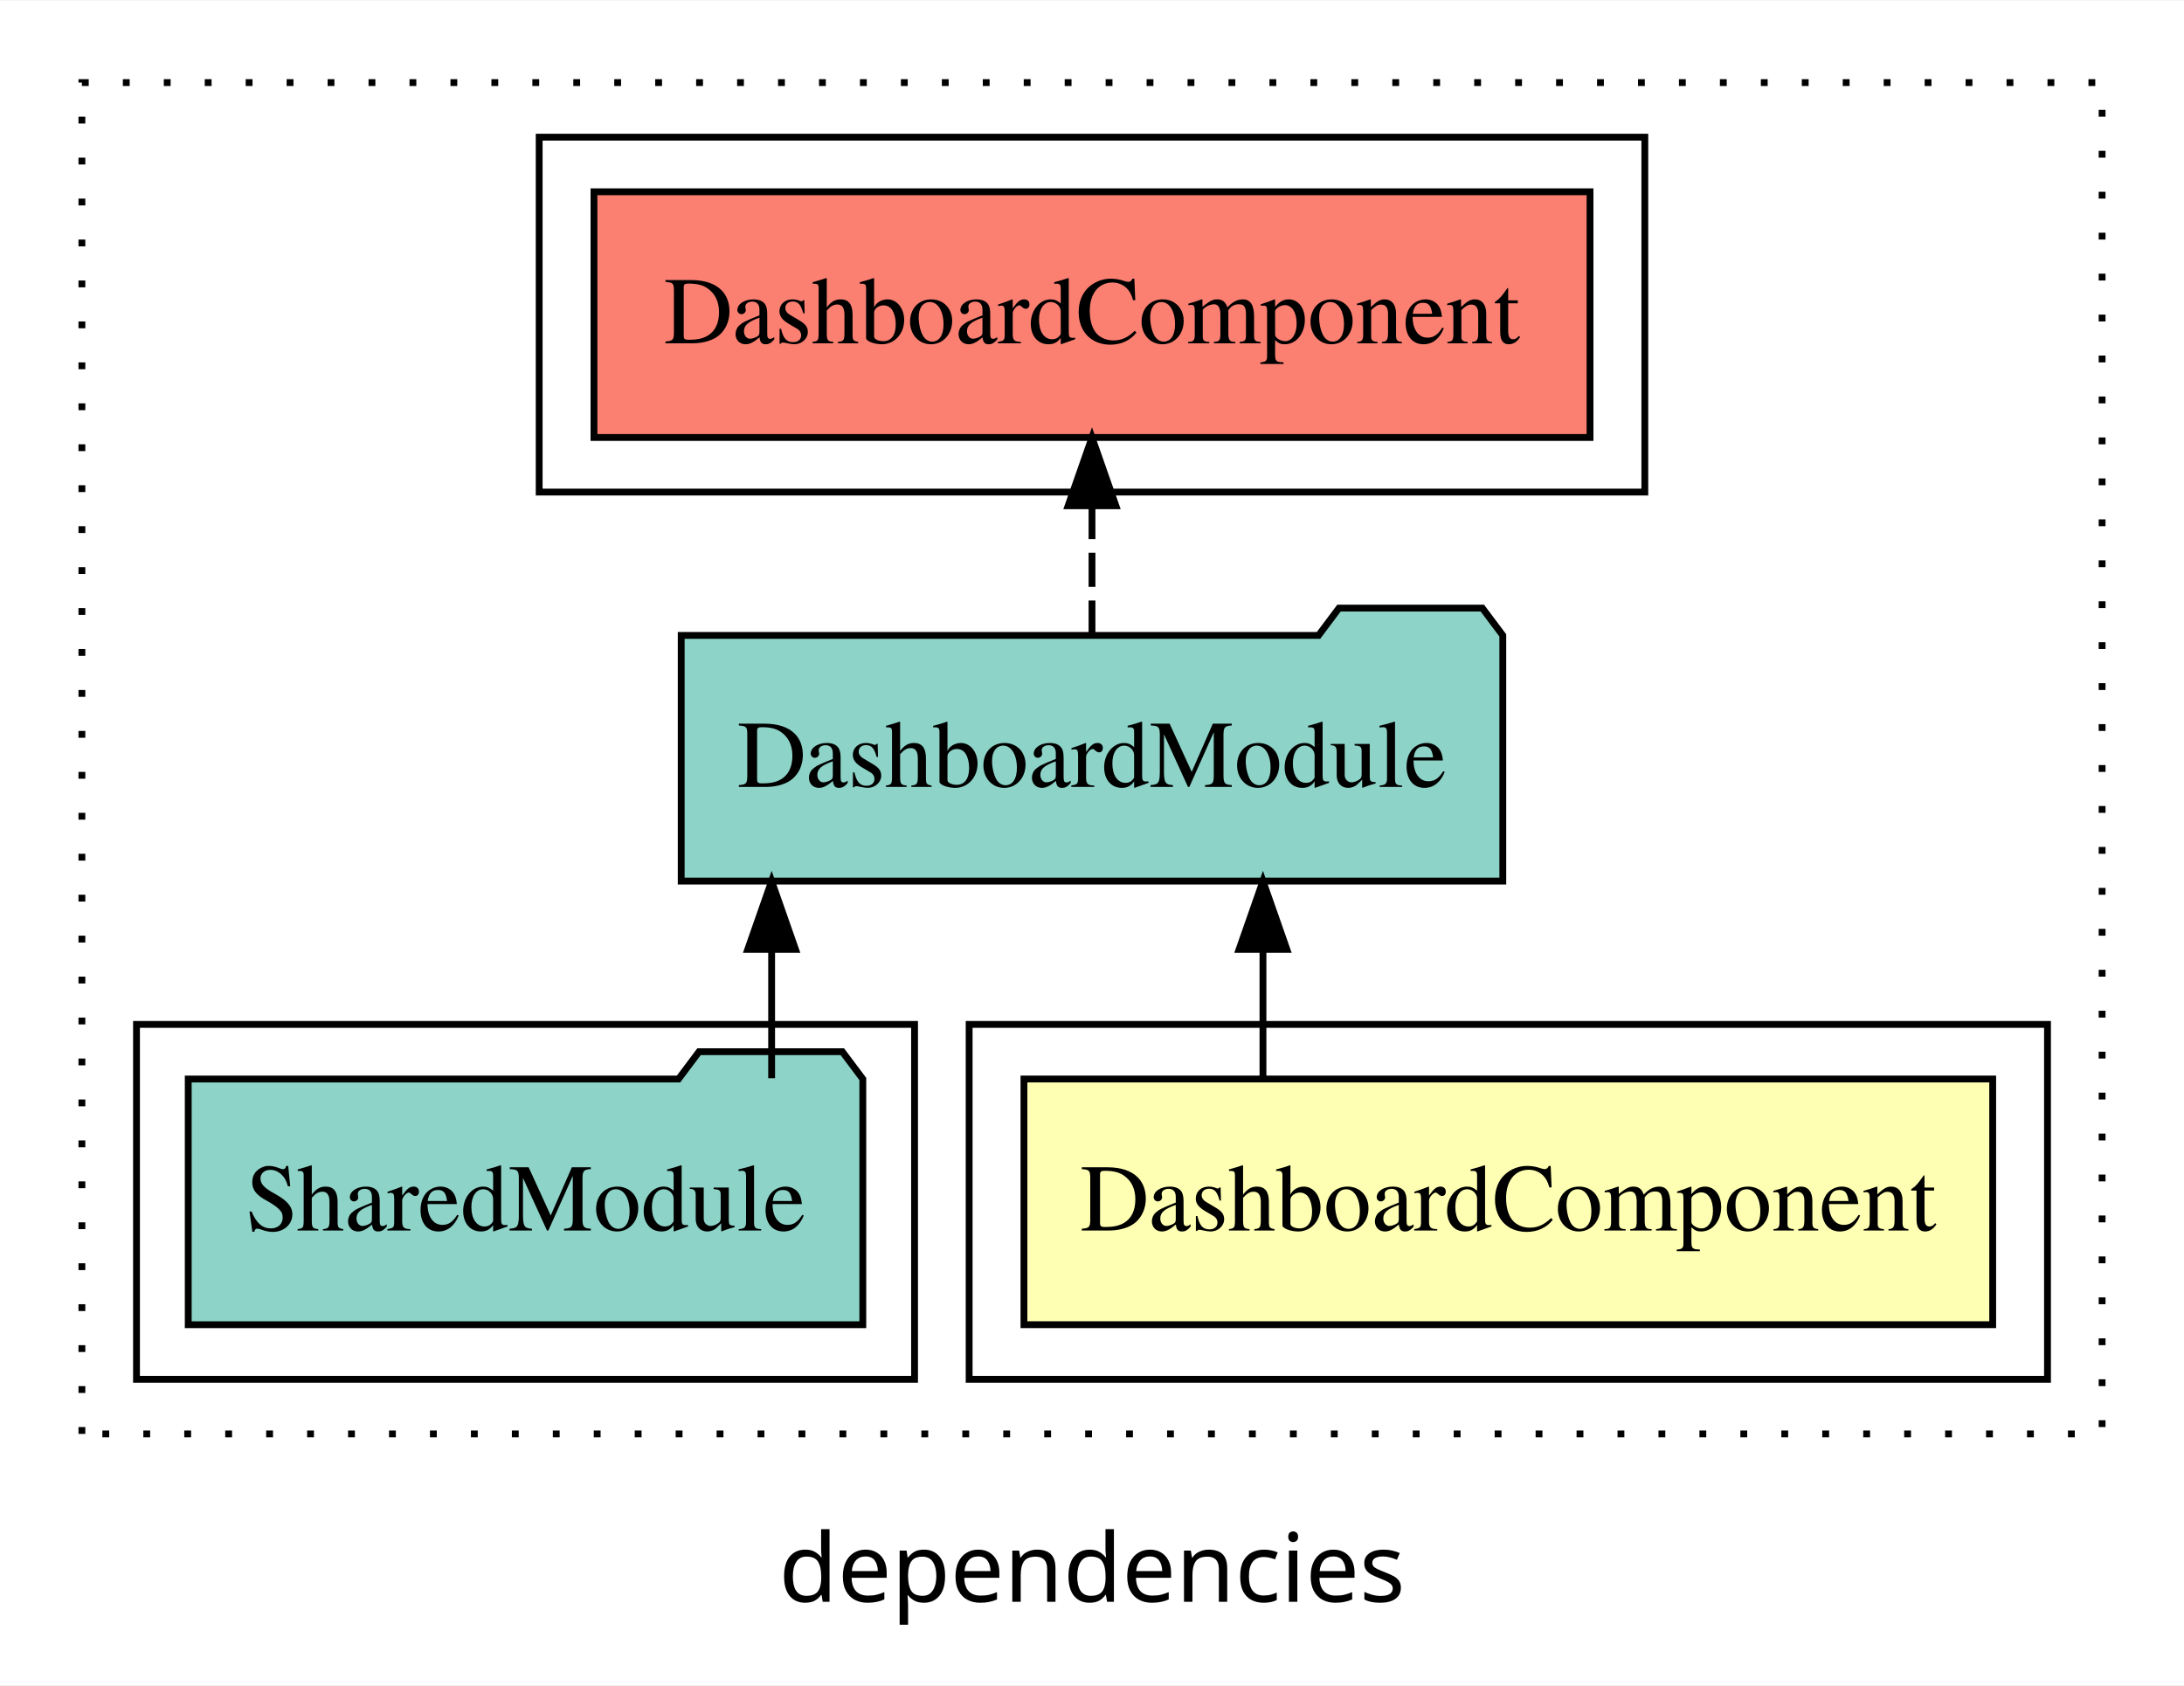
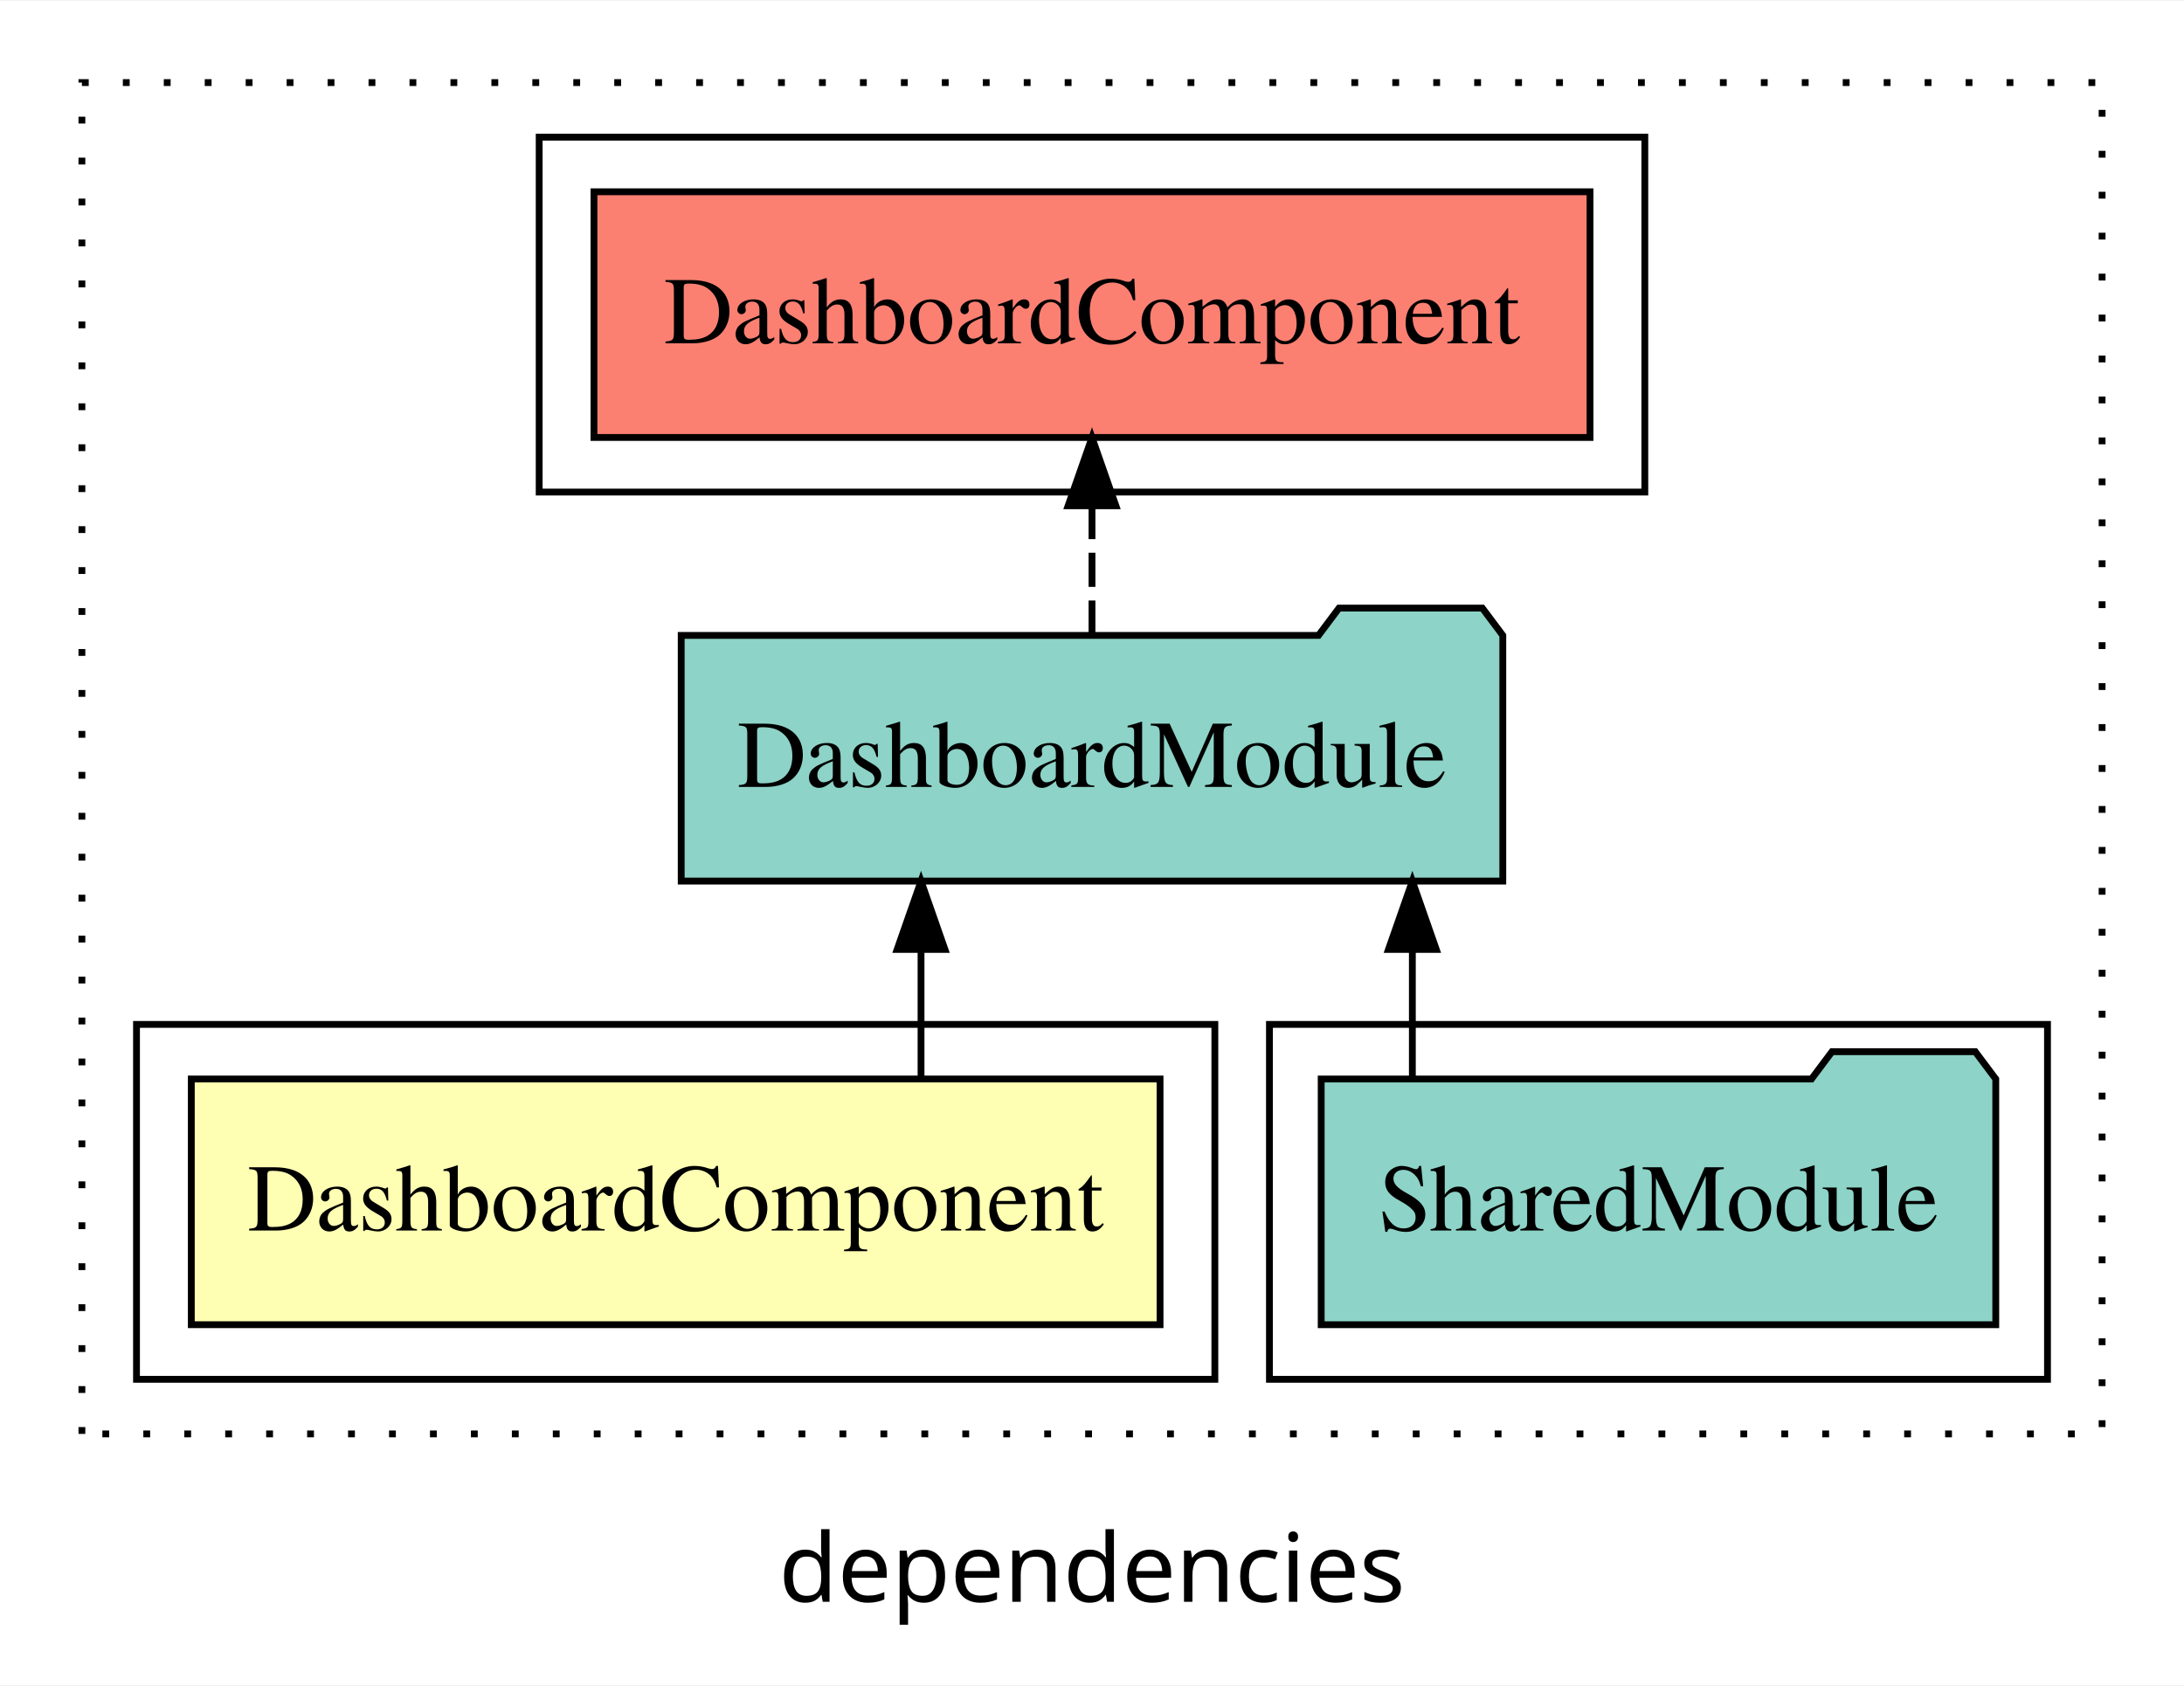
<svg xmlns="http://www.w3.org/2000/svg" width="320pt" height="247pt" viewBox="0.00 0.00 320.00 246.80">
  <g id="graph0" class="graph" transform="scale(1 1) rotate(0) translate(4 242.8)">
    <polygon fill="white" stroke="transparent" points="-4,4 -4,-242.8 316,-242.8 316,4 -4,4" />
    <text text-anchor="middle" x="156" y="-8.2" font-family="sans-serif" font-size="14.00">dependencies</text>
    <g id="clust1" class="cluster">
      <polygon fill="none" stroke="black" stroke-dasharray="1,5" points="8,-32.8 8,-230.8 304,-230.8 304,-32.8 8,-32.8" />
    </g>
-     <g id="clust2" class="cluster">
-       <polygon fill="none" stroke="black" points="138,-40.8 138,-92.8 296,-92.8 296,-40.8 138,-40.8" />
-     </g>
    <g id="clust5" class="cluster">
      <polygon fill="none" stroke="black" points="75,-170.8 75,-222.8 237,-222.8 237,-170.8 75,-170.8" />
    </g>
    <g id="clust4" class="cluster">
-       <polygon fill="none" stroke="black" points="16,-40.8 16,-92.8 130,-92.8 130,-40.8 16,-40.8" />
+       <polygon fill="none" stroke="black" points="182,-40.8 182,-92.8 296,-92.8 296,-40.8 182,-40.8" />
+     </g>
+     <g id="clust2" class="cluster">
+       <polygon fill="none" stroke="black" points="16,-40.8 16,-92.8 174,-92.8 174,-40.8 16,-40.8" />
    </g>
    <g id="node1" class="node">
-       <polygon fill="#ffffb3" stroke="black" points="287.97,-84.8 146.03,-84.8 146.03,-48.8 287.97,-48.8 287.97,-84.8" />
-       <text text-anchor="middle" x="217" y="-62.6" font-family="Times,serif" font-size="14.00">DashboardComponent</text>
+       <polygon fill="#ffffb3" stroke="black" points="165.97,-84.8 24.03,-84.8 24.03,-48.8 165.97,-48.8 165.97,-84.8" />
+       <text text-anchor="middle" x="95" y="-62.6" font-family="Times,serif" font-size="14.00">DashboardComponent</text>
    </g>
    <g id="node2" class="node">
      <polygon fill="#8dd3c7" stroke="black" points="216.19,-149.8 213.19,-153.8 192.19,-153.8 189.19,-149.8 95.81,-149.8 95.81,-113.8 216.19,-113.8 216.19,-149.8" />
      <text text-anchor="middle" x="156" y="-127.6" font-family="Times,serif" font-size="14.00">DashboardModule</text>
    </g>
    <g id="edge1" class="edge">
-       <path fill="none" stroke="black" d="M181.05,-84.91C181.05,-84.91 181.05,-103.79 181.05,-103.79" />
-       <polygon fill="black" stroke="black" points="177.55,-103.79 181.05,-113.79 184.55,-103.79 177.55,-103.79" />
+       <path fill="none" stroke="black" d="M130.95,-84.91C130.95,-84.91 130.95,-103.79 130.95,-103.79" />
+       <polygon fill="black" stroke="black" points="127.45,-103.79 130.95,-113.79 134.45,-103.79 127.45,-103.79" />
    </g>
    <g id="node4" class="node">
      <polygon fill="#fb8072" stroke="black" points="228.97,-214.8 83.03,-214.8 83.03,-178.8 228.97,-178.8 228.97,-214.8" />
      <text text-anchor="middle" x="156" y="-192.6" font-family="Times,serif" font-size="14.00">DashboardComponent </text>
    </g>
    <g id="edge3" class="edge">
      <path fill="none" stroke="black" stroke-dasharray="5,2" d="M156,-149.91C156,-149.91 156,-168.79 156,-168.79" />
      <polygon fill="black" stroke="black" points="152.5,-168.79 156,-178.79 159.5,-168.79 152.5,-168.79" />
    </g>
    <g id="node3" class="node">
-       <polygon fill="#8dd3c7" stroke="black" points="122.42,-84.8 119.42,-88.8 98.42,-88.8 95.42,-84.8 23.58,-84.8 23.58,-48.8 122.42,-48.8 122.42,-84.8" />
-       <text text-anchor="middle" x="73" y="-62.6" font-family="Times,serif" font-size="14.00">SharedModule</text>
+       <polygon fill="#8dd3c7" stroke="black" points="288.42,-84.8 285.42,-88.8 264.42,-88.8 261.42,-84.8 189.58,-84.8 189.58,-48.8 288.42,-48.8 288.42,-84.8" />
+       <text text-anchor="middle" x="239" y="-62.6" font-family="Times,serif" font-size="14.00">SharedModule</text>
    </g>
    <g id="edge2" class="edge">
-       <path fill="none" stroke="black" d="M109.06,-84.91C109.06,-84.91 109.06,-103.79 109.06,-103.79" />
-       <polygon fill="black" stroke="black" points="105.56,-103.79 109.06,-113.79 112.56,-103.79 105.56,-103.79" />
+       <path fill="none" stroke="black" d="M202.94,-84.91C202.94,-84.91 202.94,-103.79 202.94,-103.79" />
+       <polygon fill="black" stroke="black" points="199.44,-103.79 202.94,-113.79 206.44,-103.79 199.44,-103.79" />
    </g>
  </g>
</svg>
